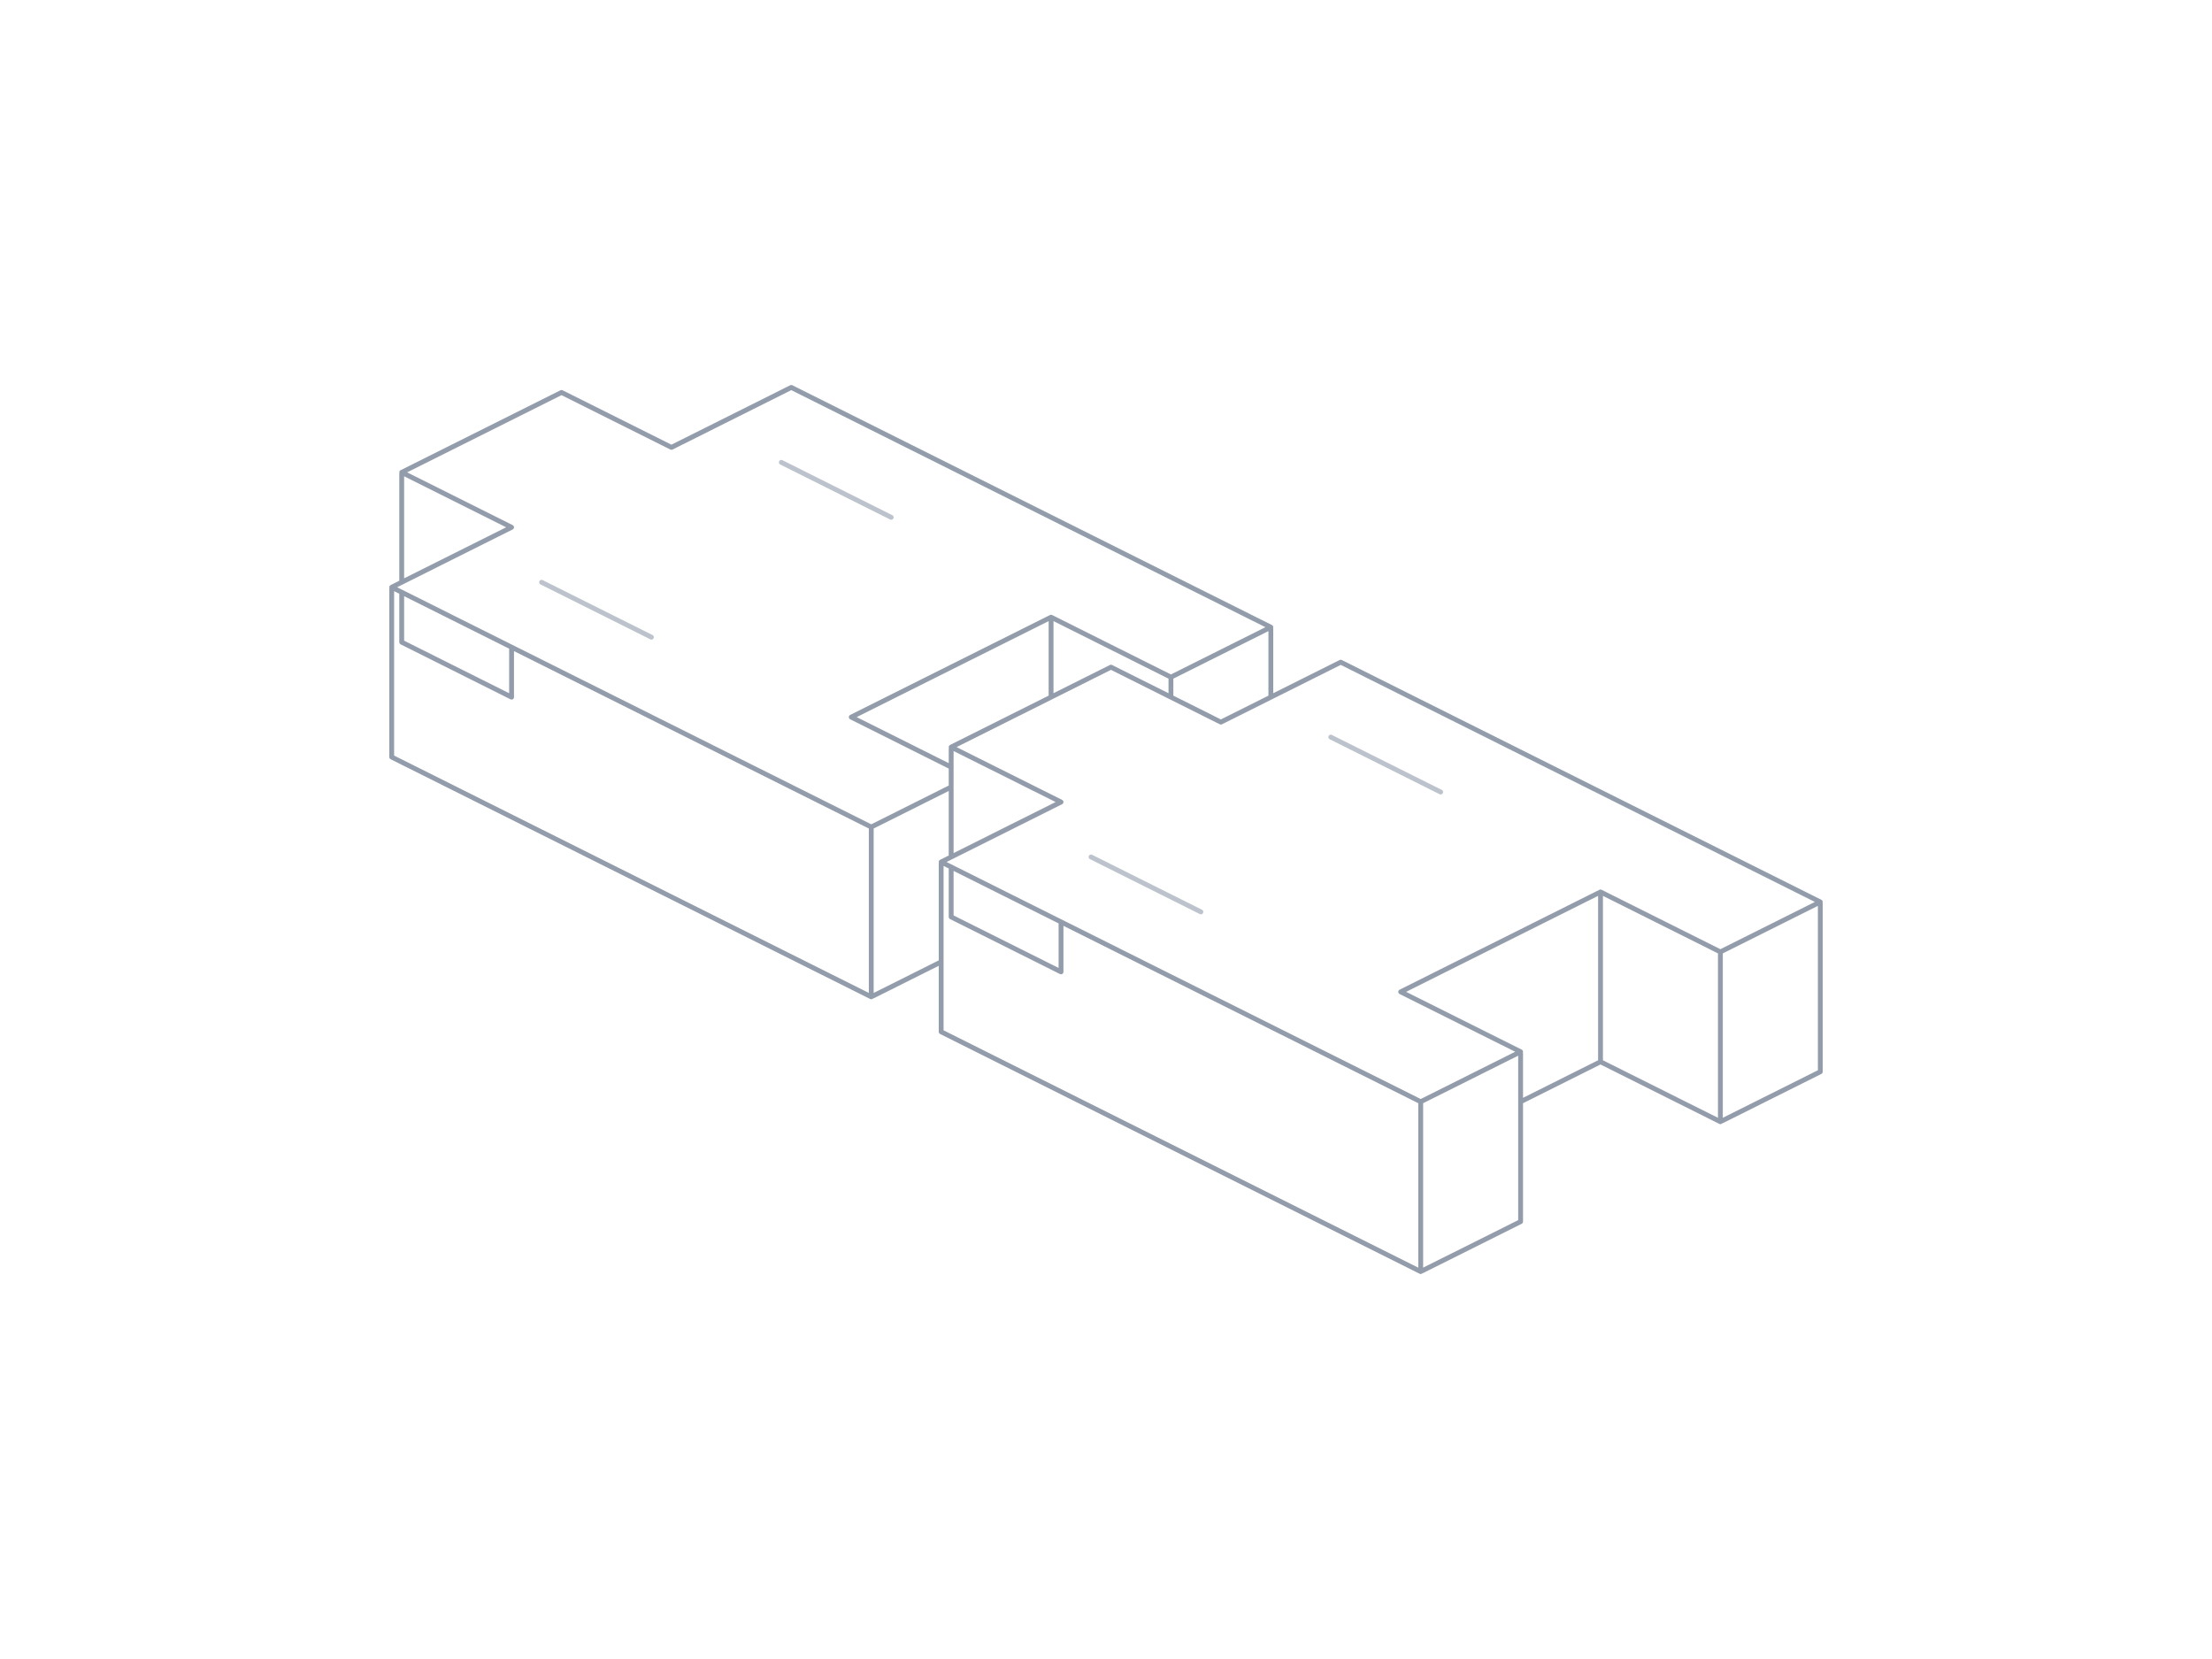
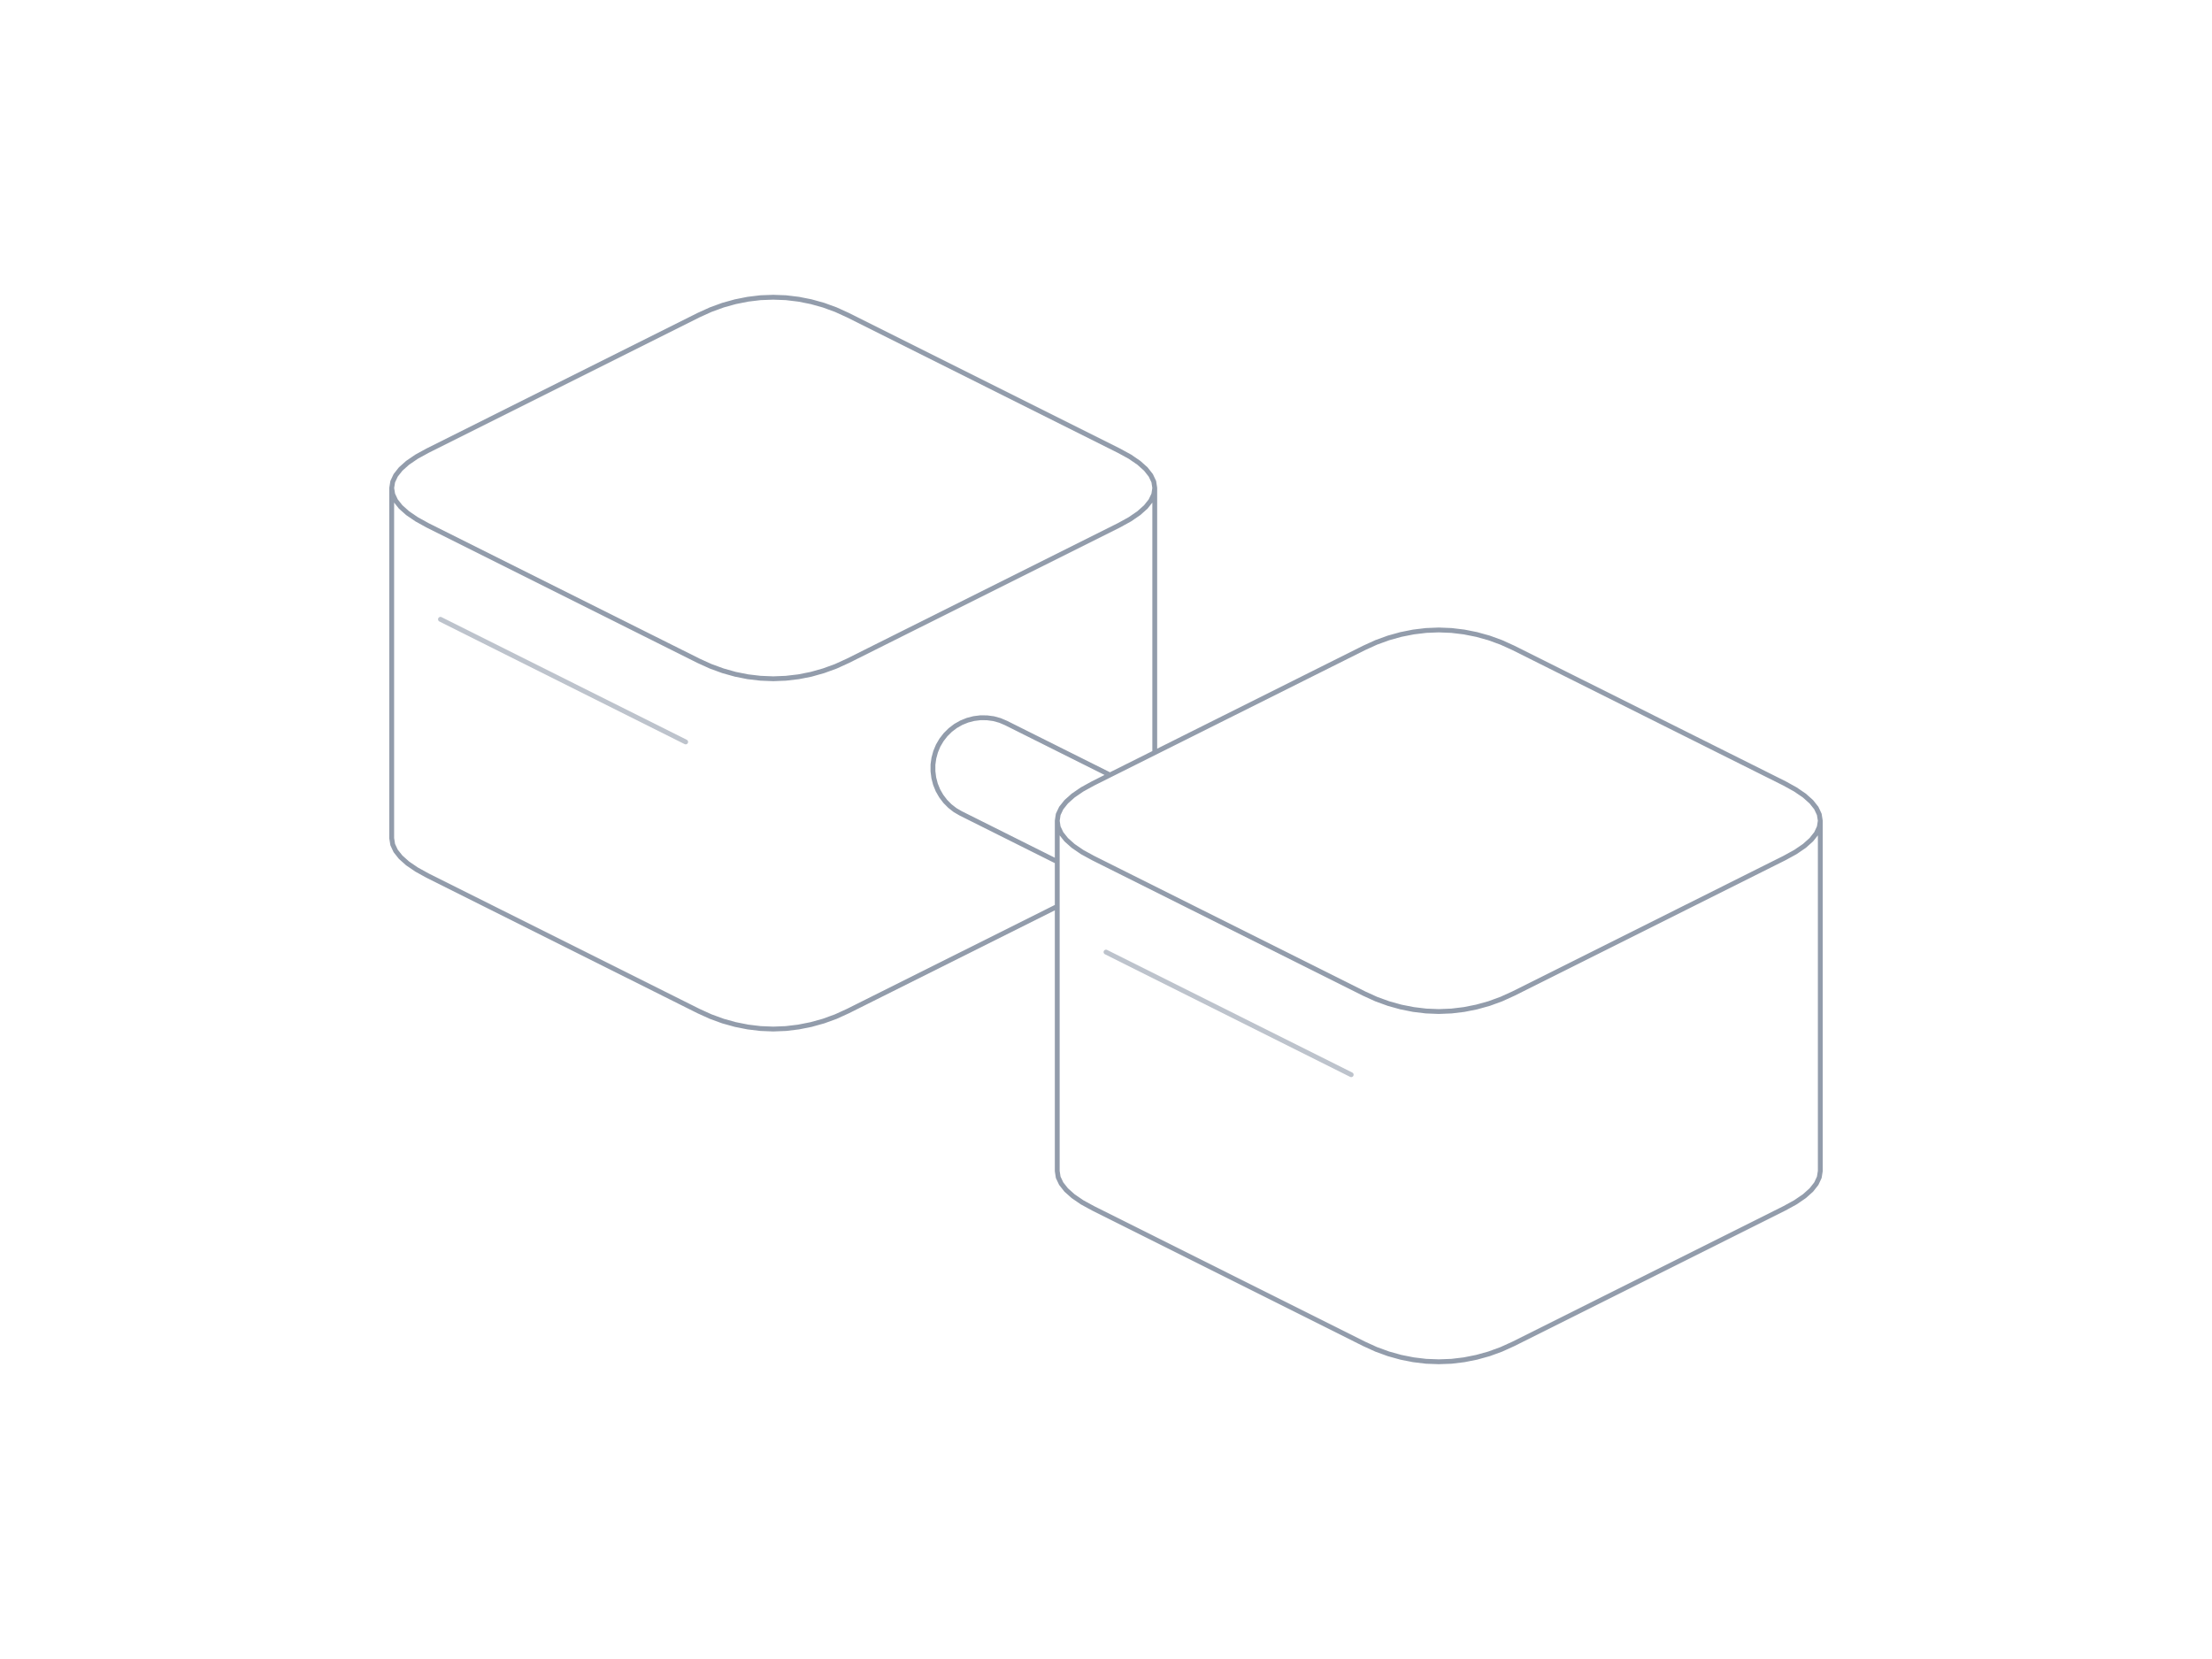
<svg xmlns="http://www.w3.org/2000/svg" viewBox="0 0 480 360" role="img" color="#8792a2" fill="none" stroke="currentColor" stroke-width="1.05" stroke-linecap="round" stroke-linejoin="round">
-   <path vector-effect="non-scaling-stroke" stroke-opacity=".55" d="M169.55,100.33 193.39,112.26 M117.52,126.35 141.36,138.27 M288.78,159.95 312.62,171.87 M236.75,185.96 260.59,197.88" />
-   <path vector-effect="non-scaling-stroke" stroke-opacity=".9" d="M275.77,136.49 275.77,150.88 M254.09,147.29 254.09,150.88 M228.08,134.32 228.08,150.88 M203.88,208.90 189.41,216.14 M189.06,216.31 85.00,164.28 85.00,127.82 M189.06,179.81 189.06,216.31 M111.01,151.28 87.17,139.35 87.17,128.91 M87.17,125.95 87.17,102.89 M111.01,140.83 111.01,151.28 M171.71,84.07 275.77,136.10 254.09,146.94 228.08,133.93 184.72,155.61 206.05,166.28 M206.05,170.96 189.06,179.46 85.00,127.43 111.01,114.42 87.17,102.50 121.85,85.16 145.70,97.08 171.71,84.07 M395.00,232.57 373.67,243.23 M395.00,196.11 395.00,232.57 M373.32,243.41 347.62,230.56 M373.32,206.91 373.32,243.41 M347.31,230.40 330.32,238.90 M347.31,193.94 347.31,230.40 M329.97,265.09 308.64,275.75 M329.97,228.63 329.97,265.09 M308.29,275.93 204.23,223.90 204.23,187.44 M308.29,239.42 308.29,275.93 M230.24,210.89 206.40,198.97 206.40,188.52 M206.40,185.57 206.40,162.51 M230.24,200.44 230.24,210.89 M290.94,143.69 395.00,195.72 373.32,206.56 347.31,193.55 303.95,215.23 329.97,228.23 308.29,239.07 204.23,187.05 230.24,174.04 206.40,162.12 241.08,144.77 264.93,156.70 290.94,143.69" />
+   <path vector-effect="non-scaling-stroke" stroke-opacity=".55" d="M95.58,134.39 148.79,161.00 M240.00,206.60 293.21,233.21" />
+   <path vector-effect="non-scaling-stroke" stroke-opacity=".9" d="M167.79,64.50 165.04,64.60 162.30,64.93 159.58,65.47 156.88,66.22 154.22,67.19 151.60,68.38 92.77,97.80 90.40,99.10 88.45,100.43 86.94,101.78 85.86,103.15 85.22,104.52 85.00,105.89 85.00,181.90 85.22,183.28 85.86,184.65 86.94,186.01 88.45,187.36 90.40,188.69 92.77,190.00 151.60,219.41 154.22,220.60 156.88,221.57 159.58,222.32 162.30,222.86 165.04,223.19 167.79,223.30 170.54,223.19 173.28,222.86 176.01,222.32 178.70,221.57 181.37,220.60 183.98,219.41 229.07,196.87 M250.58,162.92 250.58,105.89 250.37,104.52 249.72,103.15 248.64,101.78 247.13,100.43 245.19,99.10 242.81,97.80 183.98,68.38 181.37,67.19 178.70,66.22 176.01,65.47 173.28,64.93 170.54,64.60 167.79,64.50 M250.58,105.89 250.37,107.27 249.72,108.64 248.64,110.00 247.13,111.35 245.19,112.68 242.81,113.99 183.98,143.40 181.37,144.59 178.70,145.56 176.01,146.32 173.28,146.86 170.54,147.18 167.79,147.29 165.04,147.18 162.30,146.86 159.58,146.32 156.88,145.56 154.22,144.59 151.60,143.40 92.77,113.99 90.40,112.68 88.45,111.35 86.94,110.00 85.86,108.64 85.22,107.27 85.00,105.89 M240.47,167.97 218.30,156.89 216.98,156.33 215.60,155.95 214.17,155.76 212.74,155.75 211.32,155.93 209.93,156.29 208.60,156.83 207.35,157.54 206.21,158.41 205.19,159.42 204.31,160.55 203.58,161.79 203.03,163.11 202.65,164.50 202.45,165.92 202.45,167.36 202.63,168.78 202.99,170.17 203.53,171.50 204.24,172.74 205.11,173.89 206.12,174.91 207.25,175.79 208.49,176.51 229.07,186.80 M312.21,136.70 309.46,136.81 306.72,137.14 303.99,137.68 301.30,138.43 298.63,139.40 296.02,140.59 237.19,170.00 234.81,171.31 232.87,172.64 231.36,173.99 230.28,175.35 229.63,176.72 229.42,178.10 229.42,254.11 229.63,255.48 230.28,256.85 231.36,258.22 232.87,259.57 234.81,260.90 237.19,262.20 296.02,291.62 298.63,292.81 301.30,293.78 303.99,294.53 306.72,295.07 309.46,295.40 312.21,295.50 314.96,295.40 317.70,295.07 320.42,294.53 323.12,293.78 325.78,292.81 328.40,291.62 387.23,262.20 389.60,260.90 391.55,259.57 393.06,258.22 394.14,256.85 394.78,255.48 395.00,254.11 395.00,178.10 394.78,176.72 394.14,175.35 393.06,173.99 391.55,172.64 389.60,171.31 387.23,170.00 328.40,140.59 325.78,139.40 323.12,138.43 320.42,137.68 317.70,137.14 314.96,136.81 312.21,136.70 M395.00,178.10 394.78,179.48 394.14,180.85 393.06,182.21 391.55,183.56 389.60,184.89 387.23,186.19 328.40,215.61 325.78,216.80 323.12,217.77 320.42,218.52 317.70,219.06 314.96,219.39 312.21,219.50 309.46,219.39 306.72,219.06 303.99,218.52 301.30,217.77 298.63,216.80 296.02,215.61 237.19,186.19 234.81,184.89 232.87,183.56 231.36,182.21 230.28,180.85 229.63,179.48 229.42,178.10" />
</svg>
